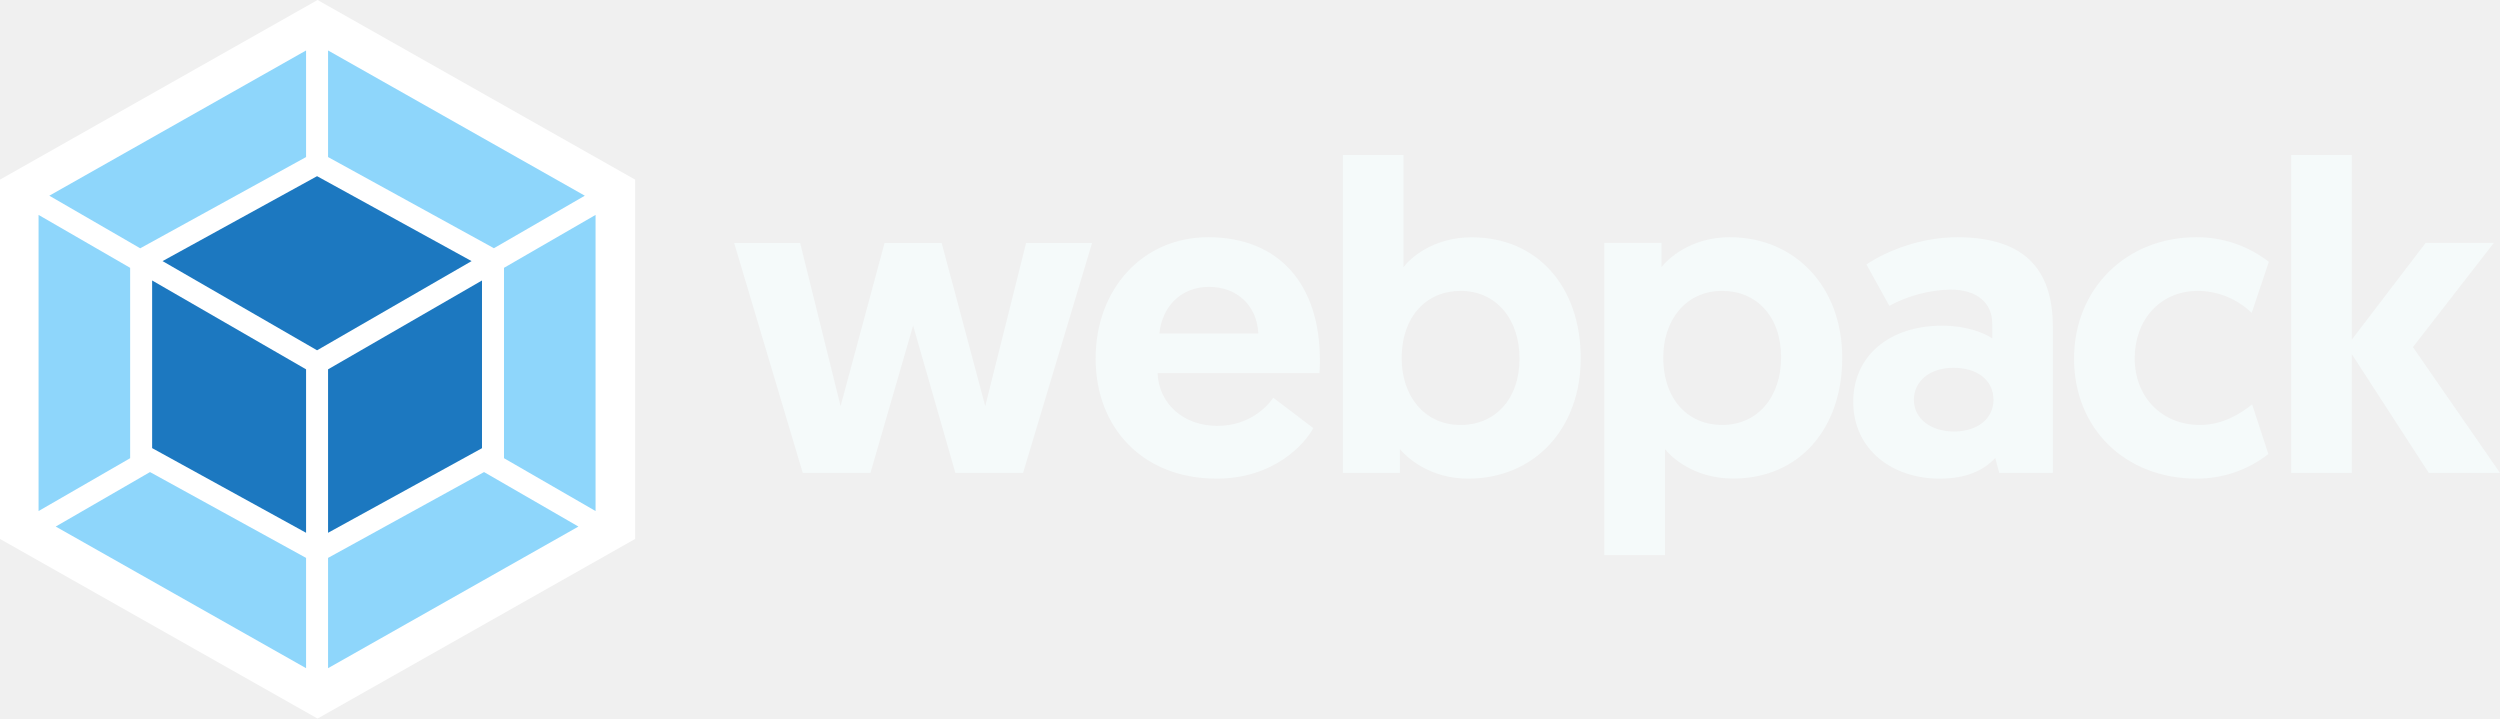
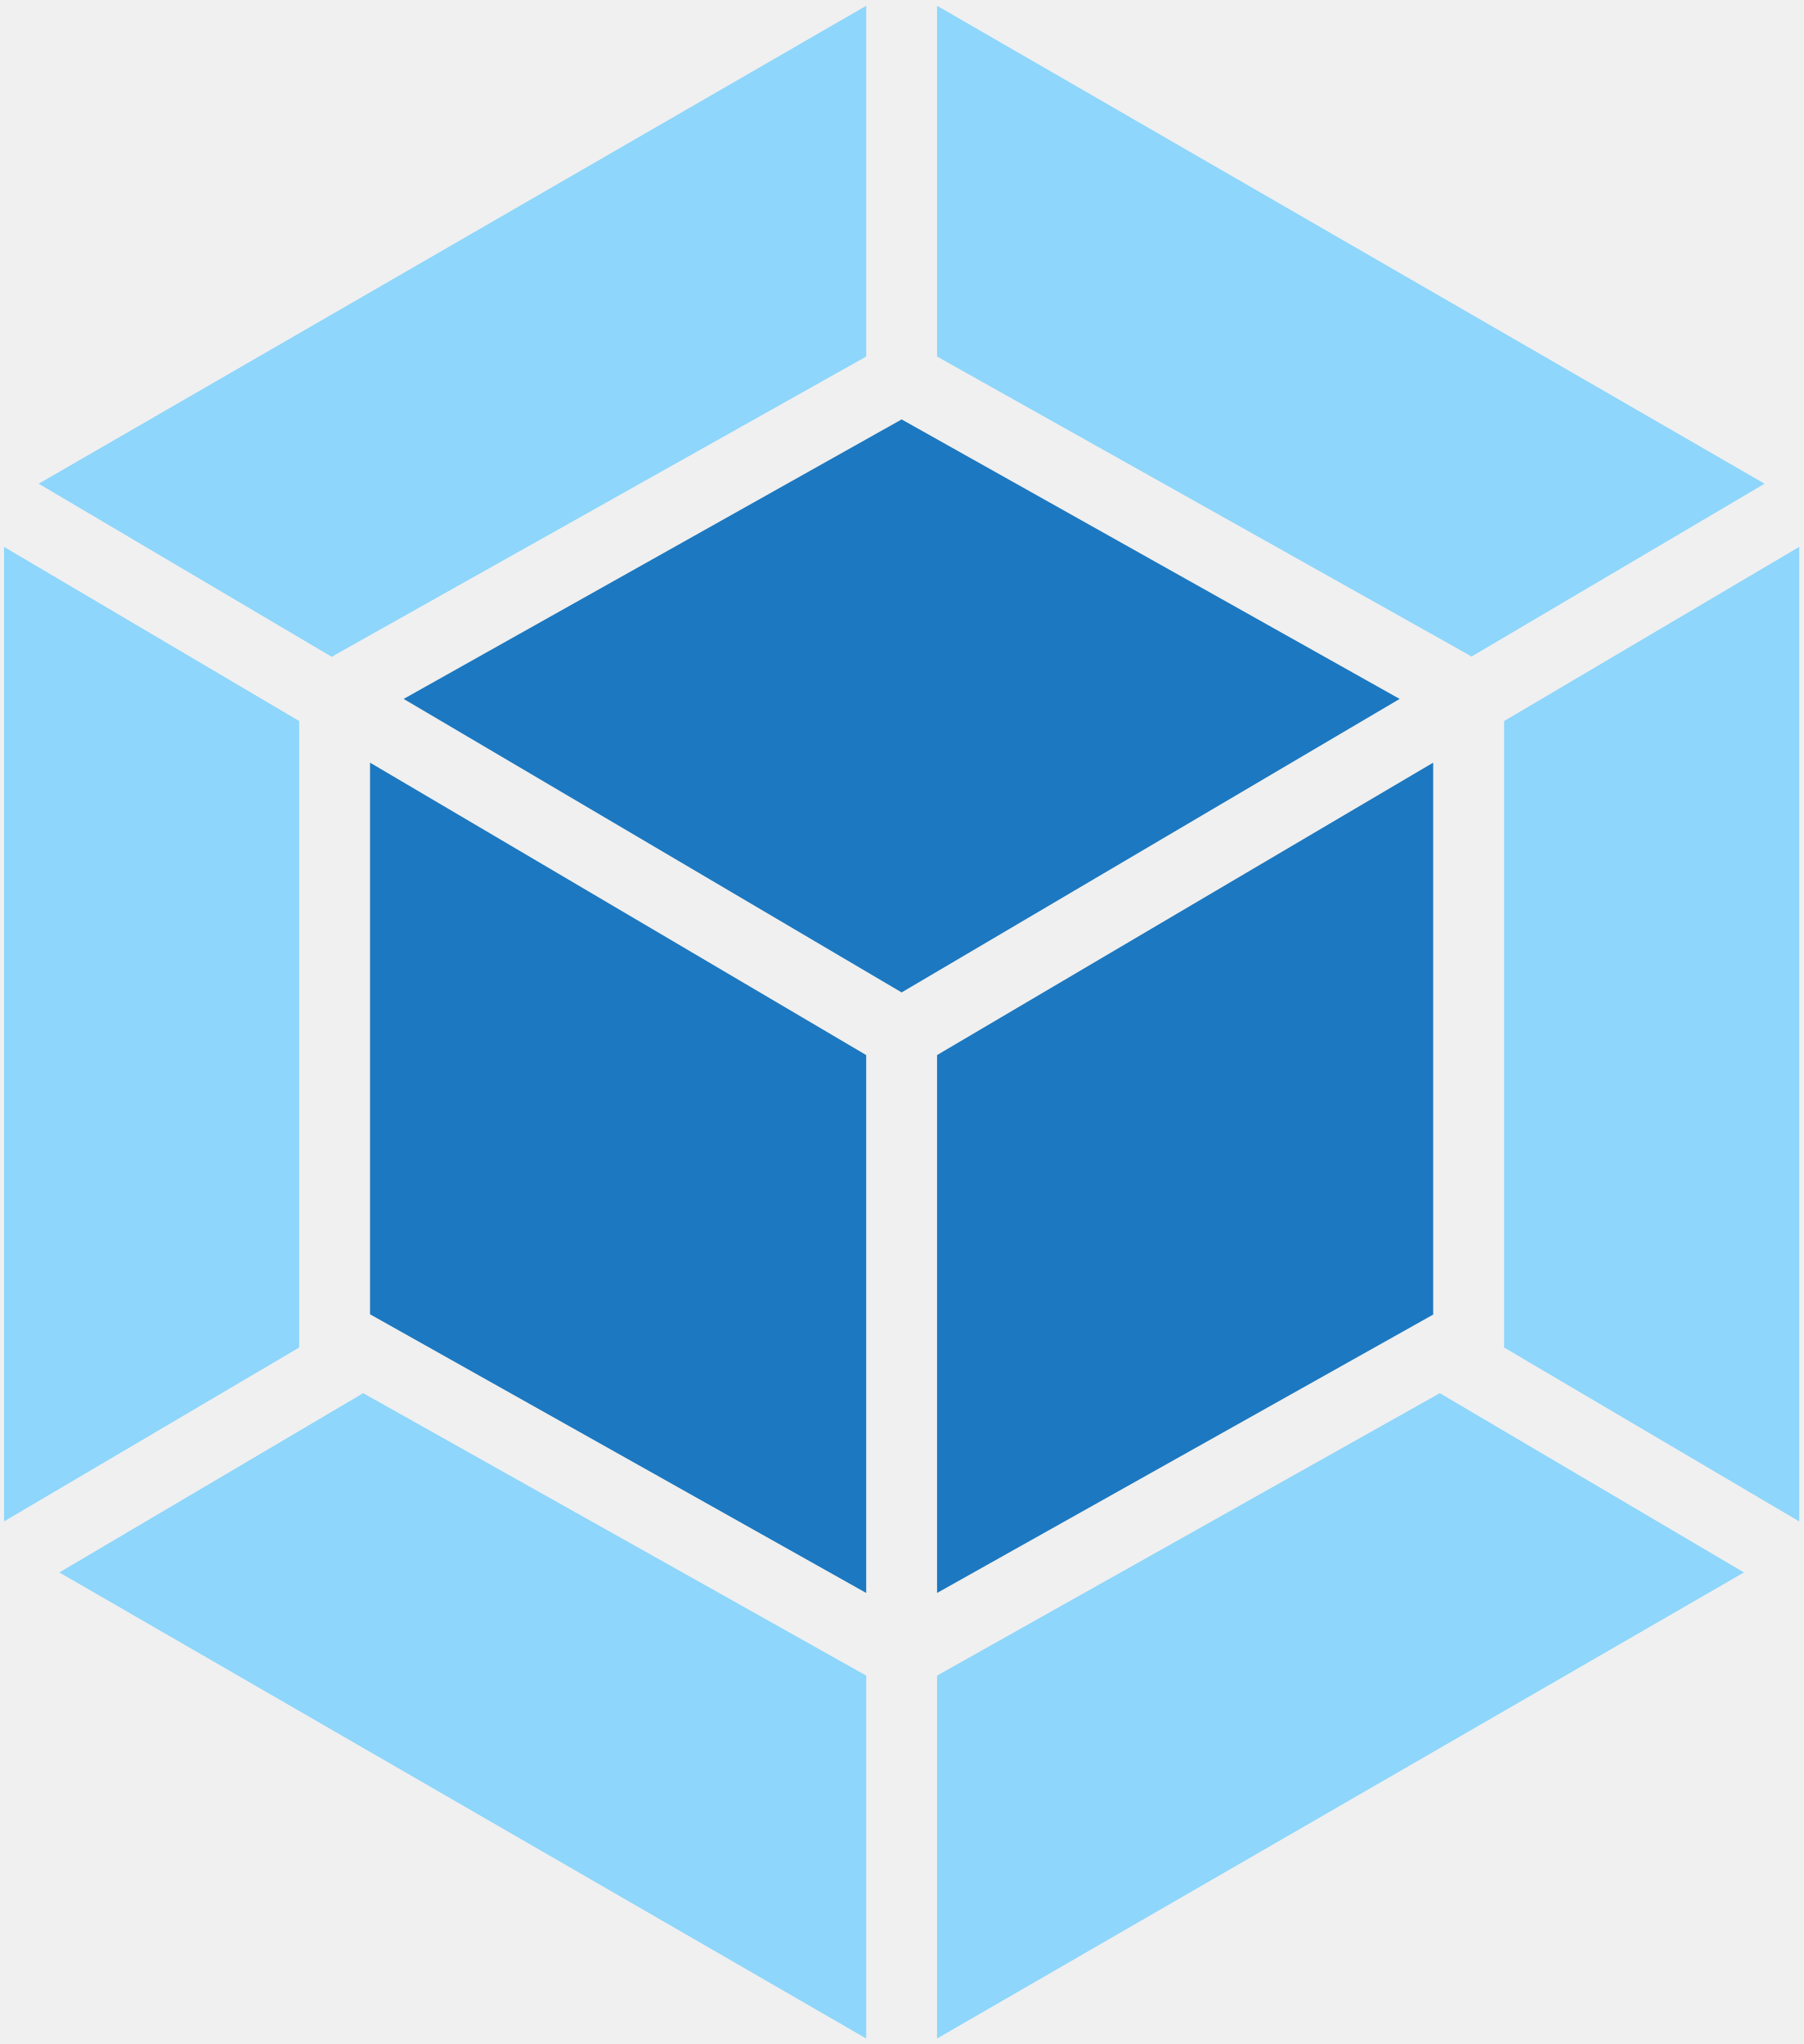
- <svg xmlns="http://www.w3.org/2000/svg" viewBox="0 0 3046.7 875.7">
-   <path d="m387 0 387 218.9v437.9l-387 218.9-387-218.9v-437.9z" fill="#fff" />
-   <path d="m704.9 641.7-305.1 172.6v-134.4l190.1-104.6zm20.9-18.9v-360.9l-111.6 64.5v232zm-657.9 18.9 305.1 172.6v-134.4l-190.2-104.6zm-20.9-18.9v-360.9l111.6 64.5v232zm13.1-384.3 312.9-177v129.9l-200.5 110.3-1.6.9zm652.6 0-312.9-177v129.9l200.5 110.2 1.6.9z" fill="#8ed6fb" />
-   <path d="m373 649.3-187.6-103.2v-204.3l187.6 108.3zm26.8 0 187.6-103.1v-204.4l-187.6 108.3zm-201.7-331.1 188.3-103.5 188.3 103.5-188.3 108.7z" fill="#1c78c0" />
-   <path d="m1164.3 576.3h82.5l84.1-280.2h-80.4l-49.8 198.8-53.1-198.8h-69.6l-53.6 198.8-49.3-198.8h-80.4l83.6 280.2h82.5l52-179.5zm170.9-139.3c0 84.1 57.3 146.3 147.4 146.3 69.7 0 107.2-41.8 117.9-61.6l-48.8-37c-8 11.8-30 34.3-68.1 34.3-41.3 0-71.3-26.8-72.9-64.3h197.3c.5-5.4.5-10.7.5-16.1 0-91.6-49.3-149.5-136.1-149.5-79.9 0-137.2 63.2-137.2 147.9zm77.7-30.6c3.2-32.1 25.7-56.8 60.6-56.8 33.8 0 58.4 22.5 60 56.8zm223.5 169.9h69.7v-28.9c7.5 9.1 35.4 35.9 83.1 35.9 80.4 0 137.2-60.5 137.2-146.8 0-86.8-52.5-147.3-132.9-147.3-48.2 0-76.1 26.8-83.1 36.4v-136.7h-73.9v387.4zm71.8-139.3c0-52.5 31.1-82.5 71.8-82.5 42.9 0 71.8 33.8 71.8 82.5 0 49.8-30 80.9-71.8 80.9-45 0-71.8-36.5-71.8-80.9zm247 239.5h73.9v-129.2c7 9.1 34.8 35.9 83.1 35.9 80.4 0 132.9-60.5 132.9-147.3 0-85.7-56.8-146.8-137.2-146.8-47.7 0-75.6 26.8-83.1 36.4v-29.5h-69.7v380.5zm71.8-241.1c0-44.5 26.8-80.9 71.8-80.9 41.8 0 71.8 31.1 71.8 80.9 0 48.8-28.9 82.5-71.8 82.5-40.7 0-71.8-30-71.8-82.5zm231.5 54.1c0 58.9 48.2 93.8 105 93.8 32.2 0 53.6-9.6 68.1-25.2l4.8 18.2h65.4v-177.4c0-62.7-26.8-109.8-116.8-109.8-42.9 0-85.2 16.1-110.4 33.2l27.9 50.4a165.2 165.2 0 0 1 74.5-19.8c32.7 0 50.9 16.6 50.9 41.3v18.2c-10.2-7-32.2-15.5-60.6-15.5-65.4-.1-108.8 37.4-108.8 92.6zm73.9-2.2c0-23 19.8-39.1 48.2-39.1s48.8 14.5 48.8 39.1c0 23.6-20.4 38.6-48.2 38.6s-48.8-15.5-48.8-38.6zm348.9 30.6c-46.6 0-79.8-33.8-79.8-81.4 0-45 29.5-82 77.2-82a95.2 95.2 0 0 1 65.4 26.8l20.9-62.2a142.6 142.6 0 0 0 -88.4-30c-85.2 0-149 62.7-149 147.9s62.2 146.3 149.5 146.3a141 141 0 0 0 87.3-30l-19.8-60.5c-12.4 10.1-34.9 25.1-63.3 25.1zm110.9 58.4h73.9v-144.7l93.8 144.7h86.8l-106.1-153.3 98.6-127h-83.1l-90 117.9v-225h-73.9z" fill="#f5fafa" />
+ <svg xmlns="http://www.w3.org/2000/svg" width="45" height="51" viewBox="0 0 45 51" fill="none">
+   <g id="webpack">
+     <path id="outer" d="M43.504 39.234L23.376 50.863V41.808L35.917 34.761L43.504 39.234ZM44.883 37.961V13.645L37.521 17.991V33.622L44.883 37.961ZM1.48 39.234L21.608 50.863V41.808L9.06 34.761L1.48 39.234ZM0.101 37.961V13.645L7.463 17.991V33.622L0.101 37.961ZM0.965 12.069L21.608 0.144V8.896L8.38 16.327L8.275 16.388L0.965 12.069ZM44.019 12.069L23.376 0.144V8.896L36.604 16.32L36.709 16.381L44.019 12.069Z" fill="#8ED6FB" />
+     <path id="inner" d="M21.608 39.746L9.231 32.793V19.029L21.608 26.325V39.746ZM23.376 39.746L35.752 32.8V19.029L23.376 26.325V39.746ZM10.069 17.439L22.492 10.465L34.915 17.439L22.492 24.762L10.069 17.439Z" fill="#1C78C0" />
+   </g>
</svg>
